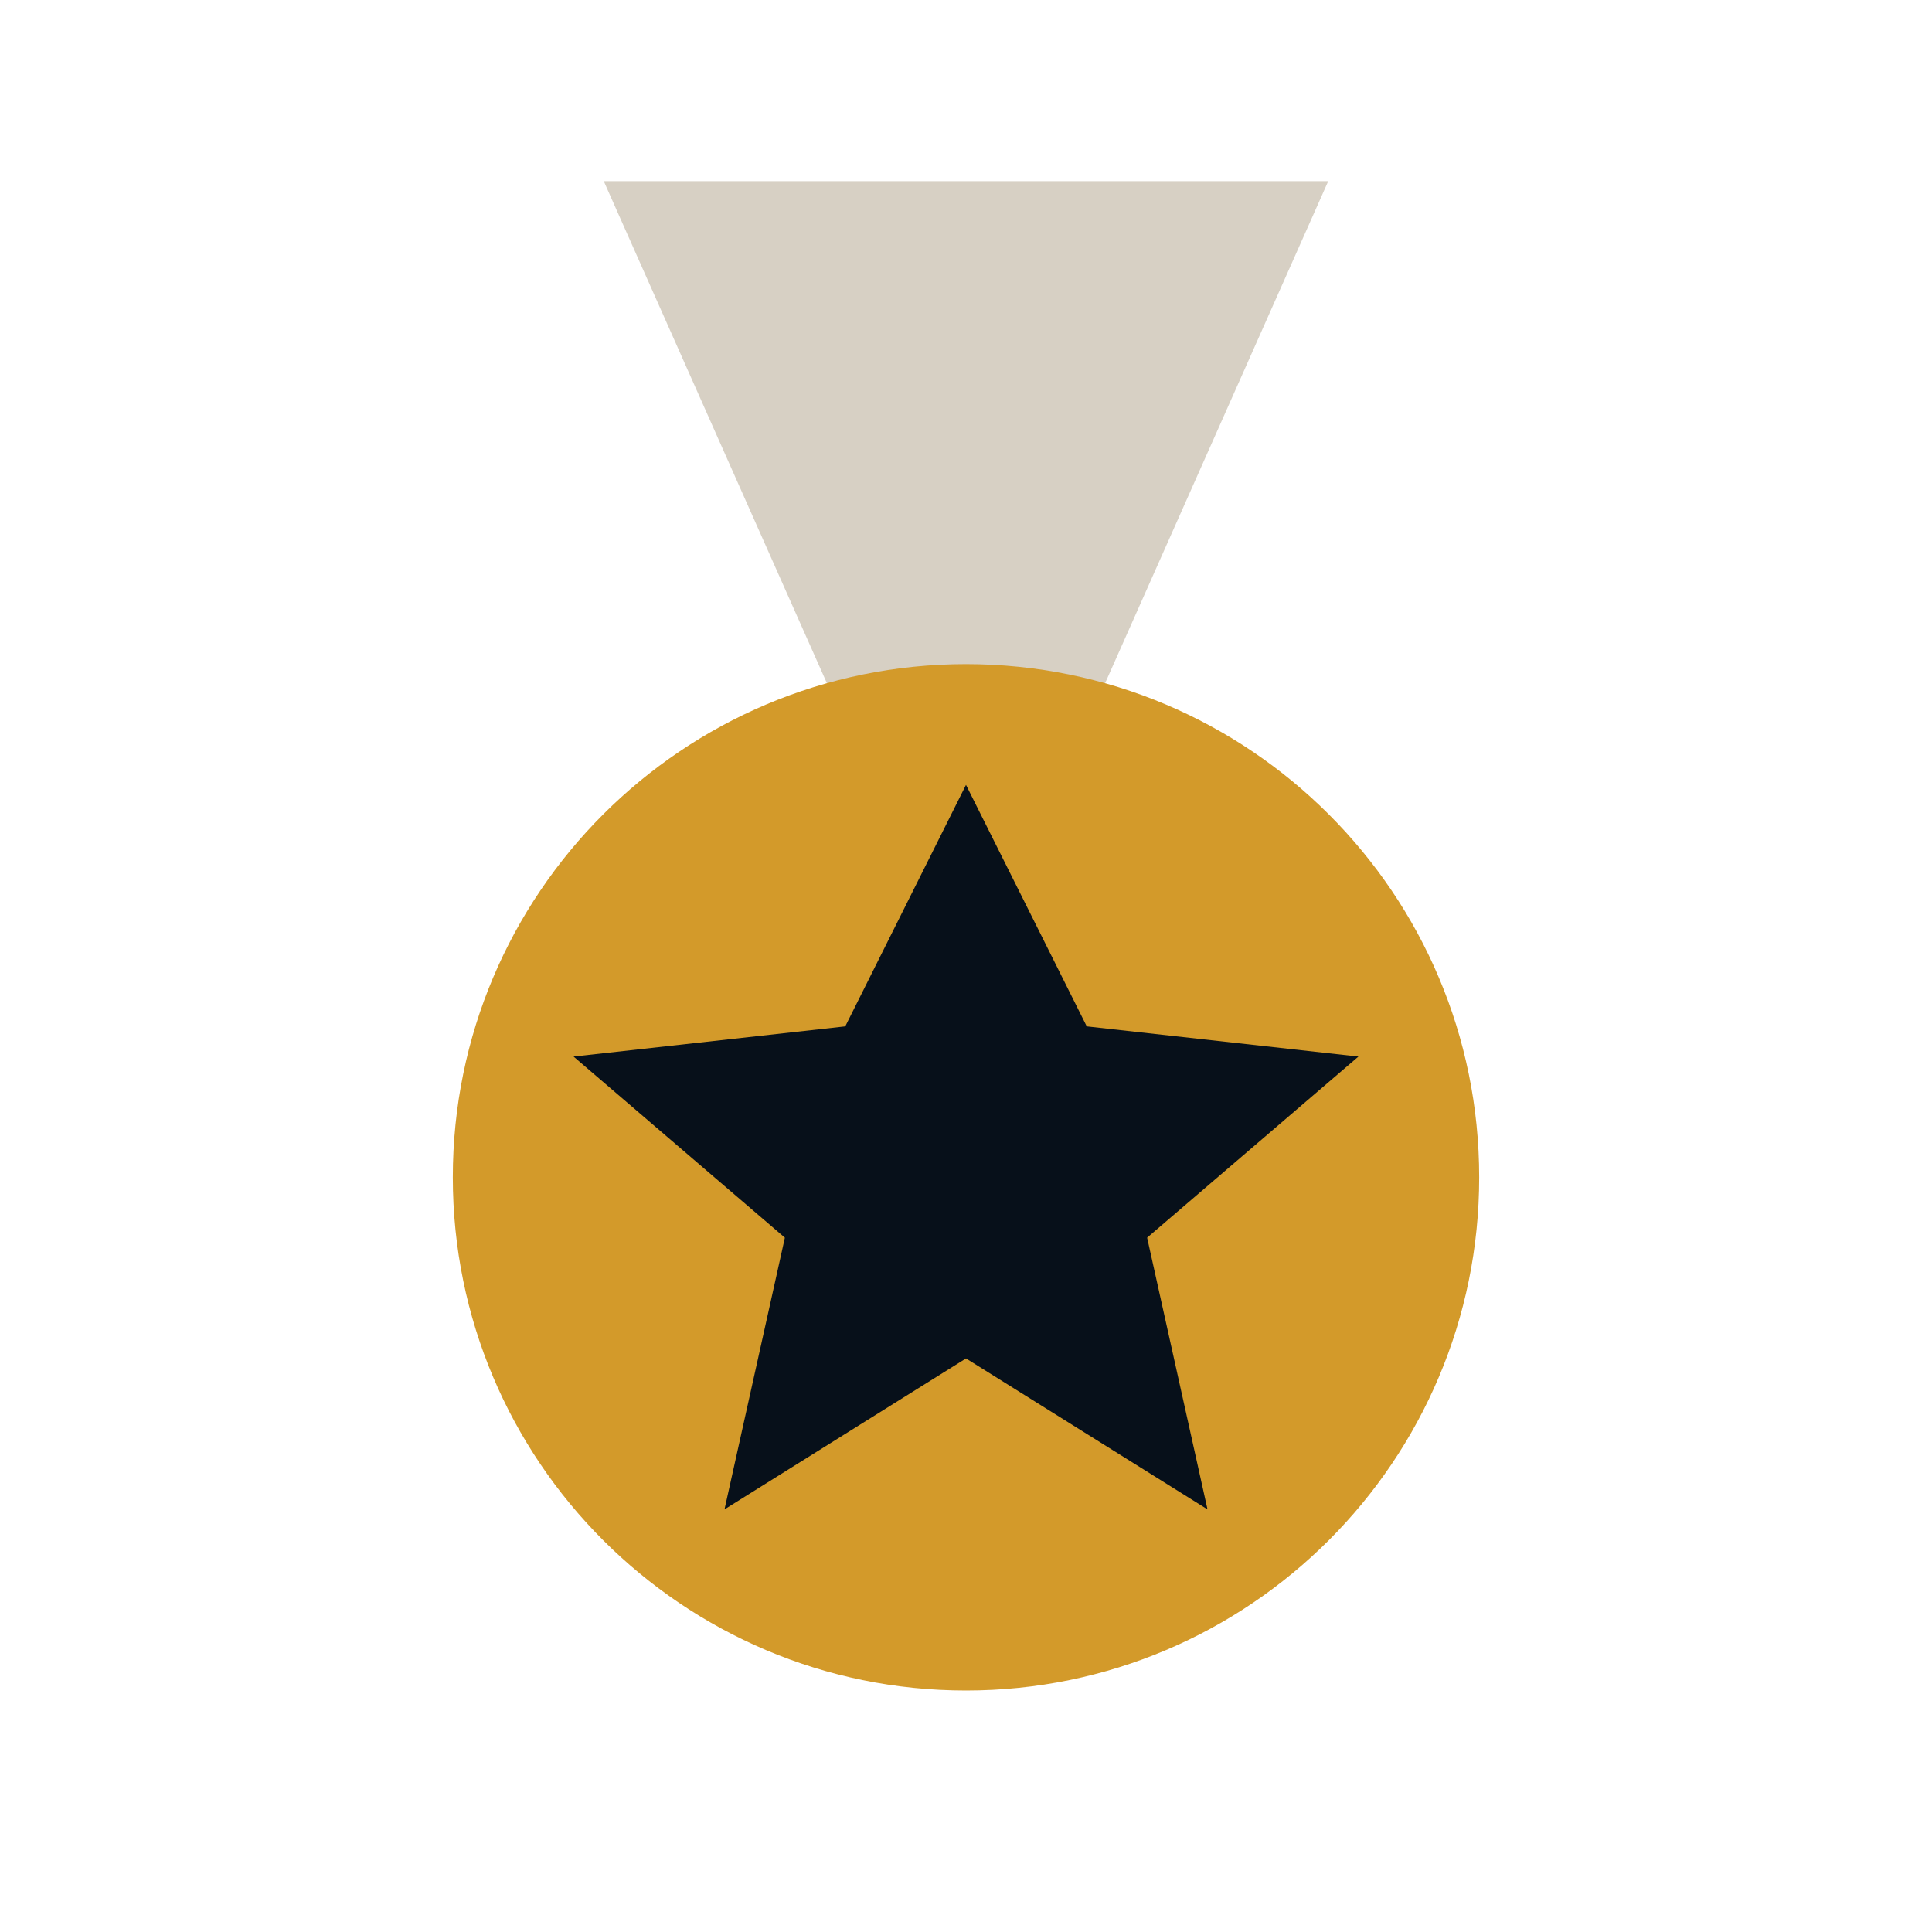
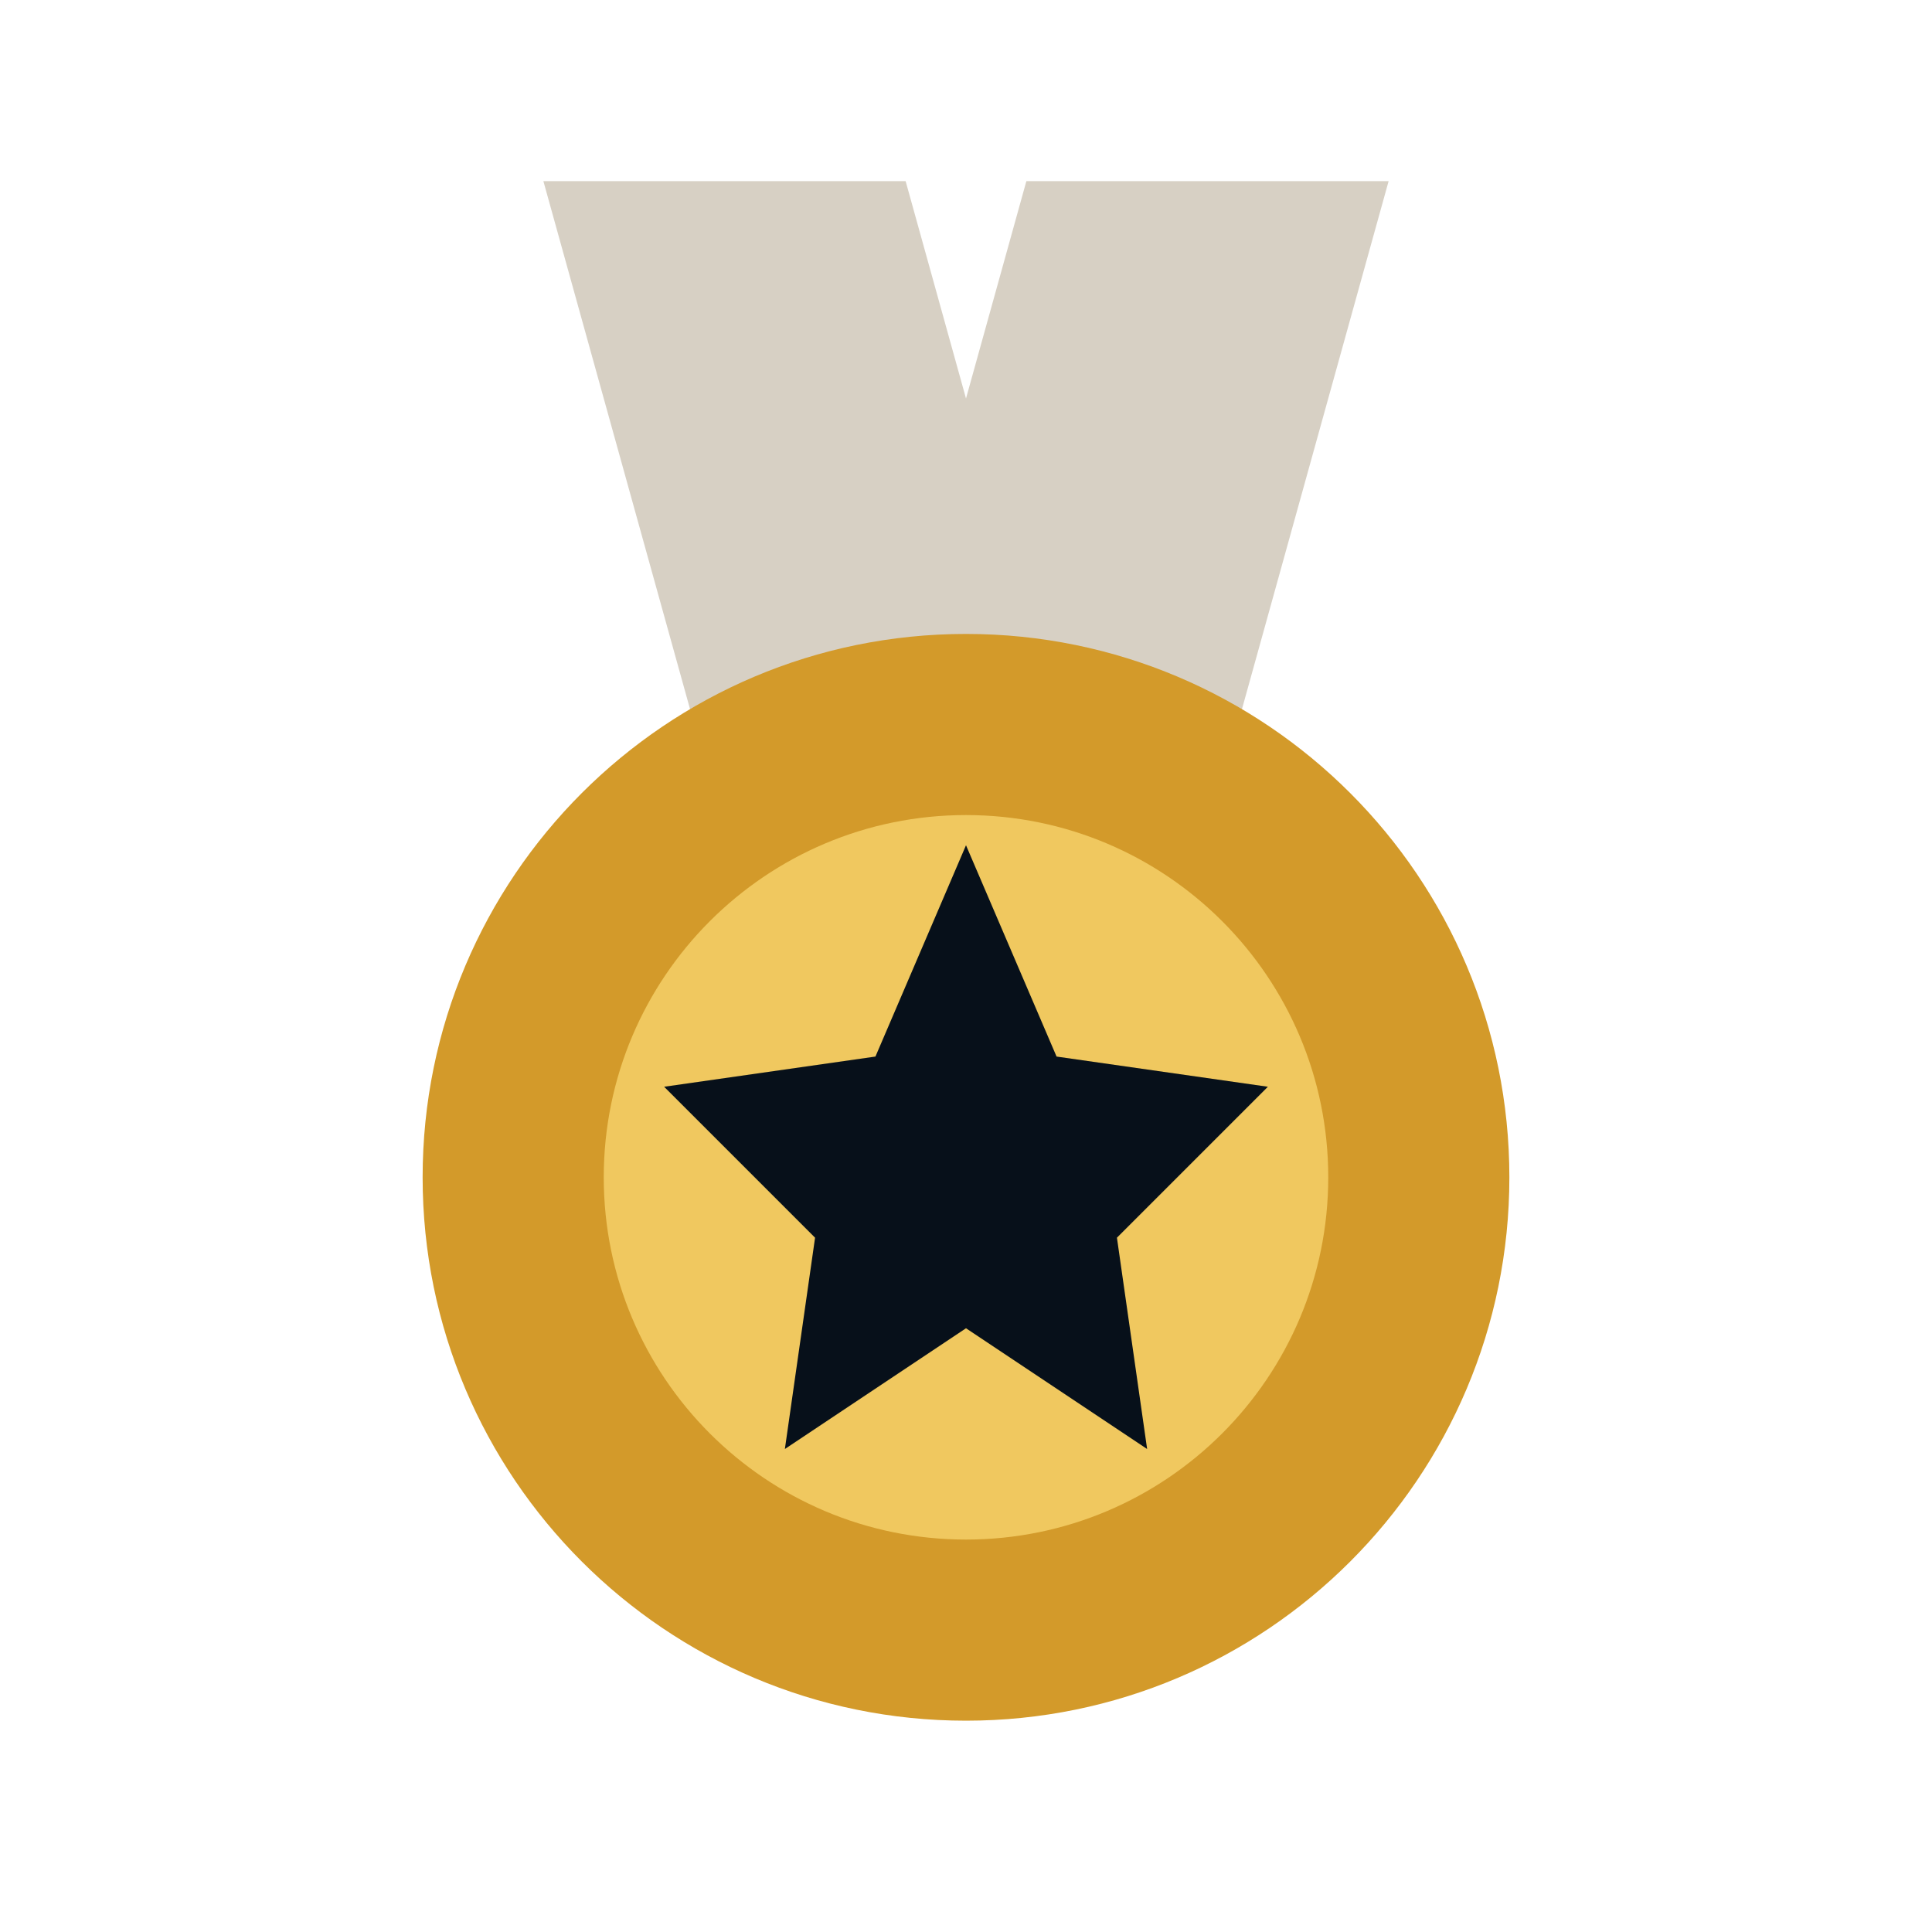
<svg xmlns="http://www.w3.org/2000/svg" viewBox="0 0 64 64">
-   <path fill="#d7d0c4" d="M20 6h24l-8 18H28z" />
-   <circle cx="32" cy="39" r="17" fill="#d39a2a" />
-   <path fill="#07101a" d="m32 26 4 8 9 1-7 6 2 9-8-5-8 5 2-9-7-6 9-1z" />
+   <path fill="#d7d0c4" d="M18 6h12l5 18H23z" />
+   <path fill="#d7d0c4" d="M34 6h12L41 24H29z" />
+   <circle cx="32" cy="39" r="18" fill="#d39a2a" />
+   <circle cx="32" cy="39" r="12" fill="#f0c85f" />
+   <path fill="#07101a" d="m32 28 3 7 7 1-5 5 1 7-6-4-6 4 1-7-5-5 7-1z" />
</svg>
